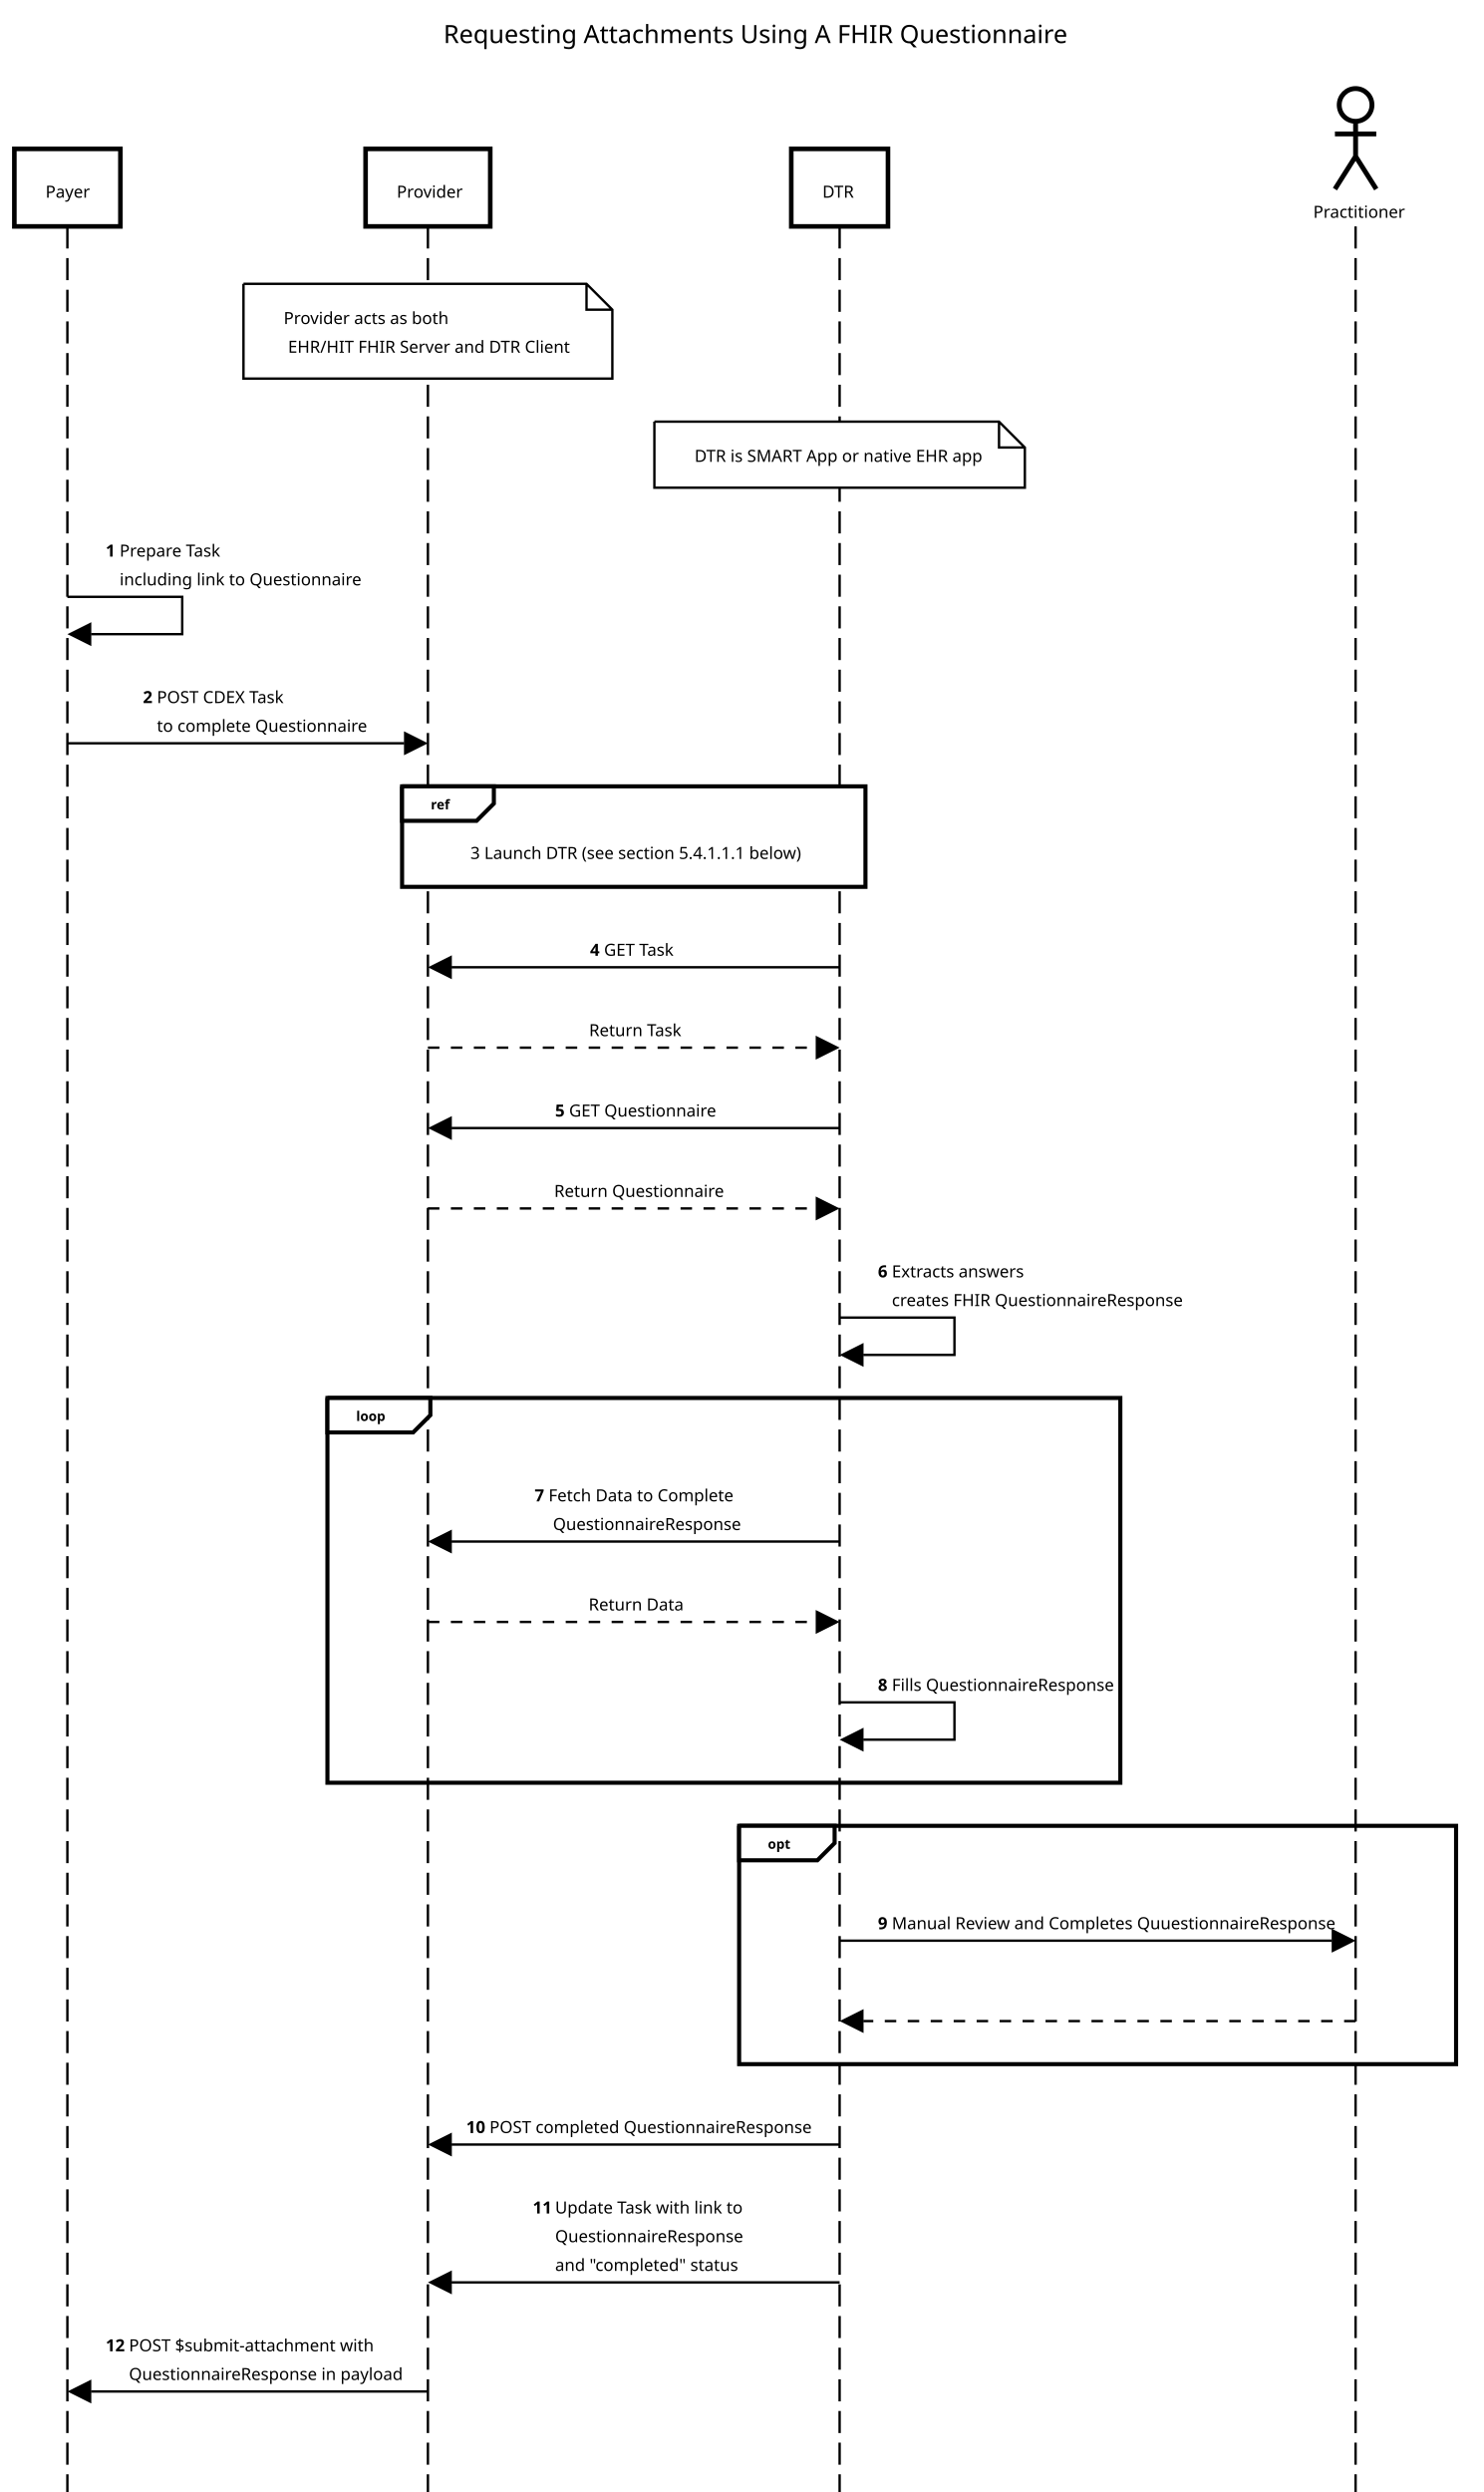
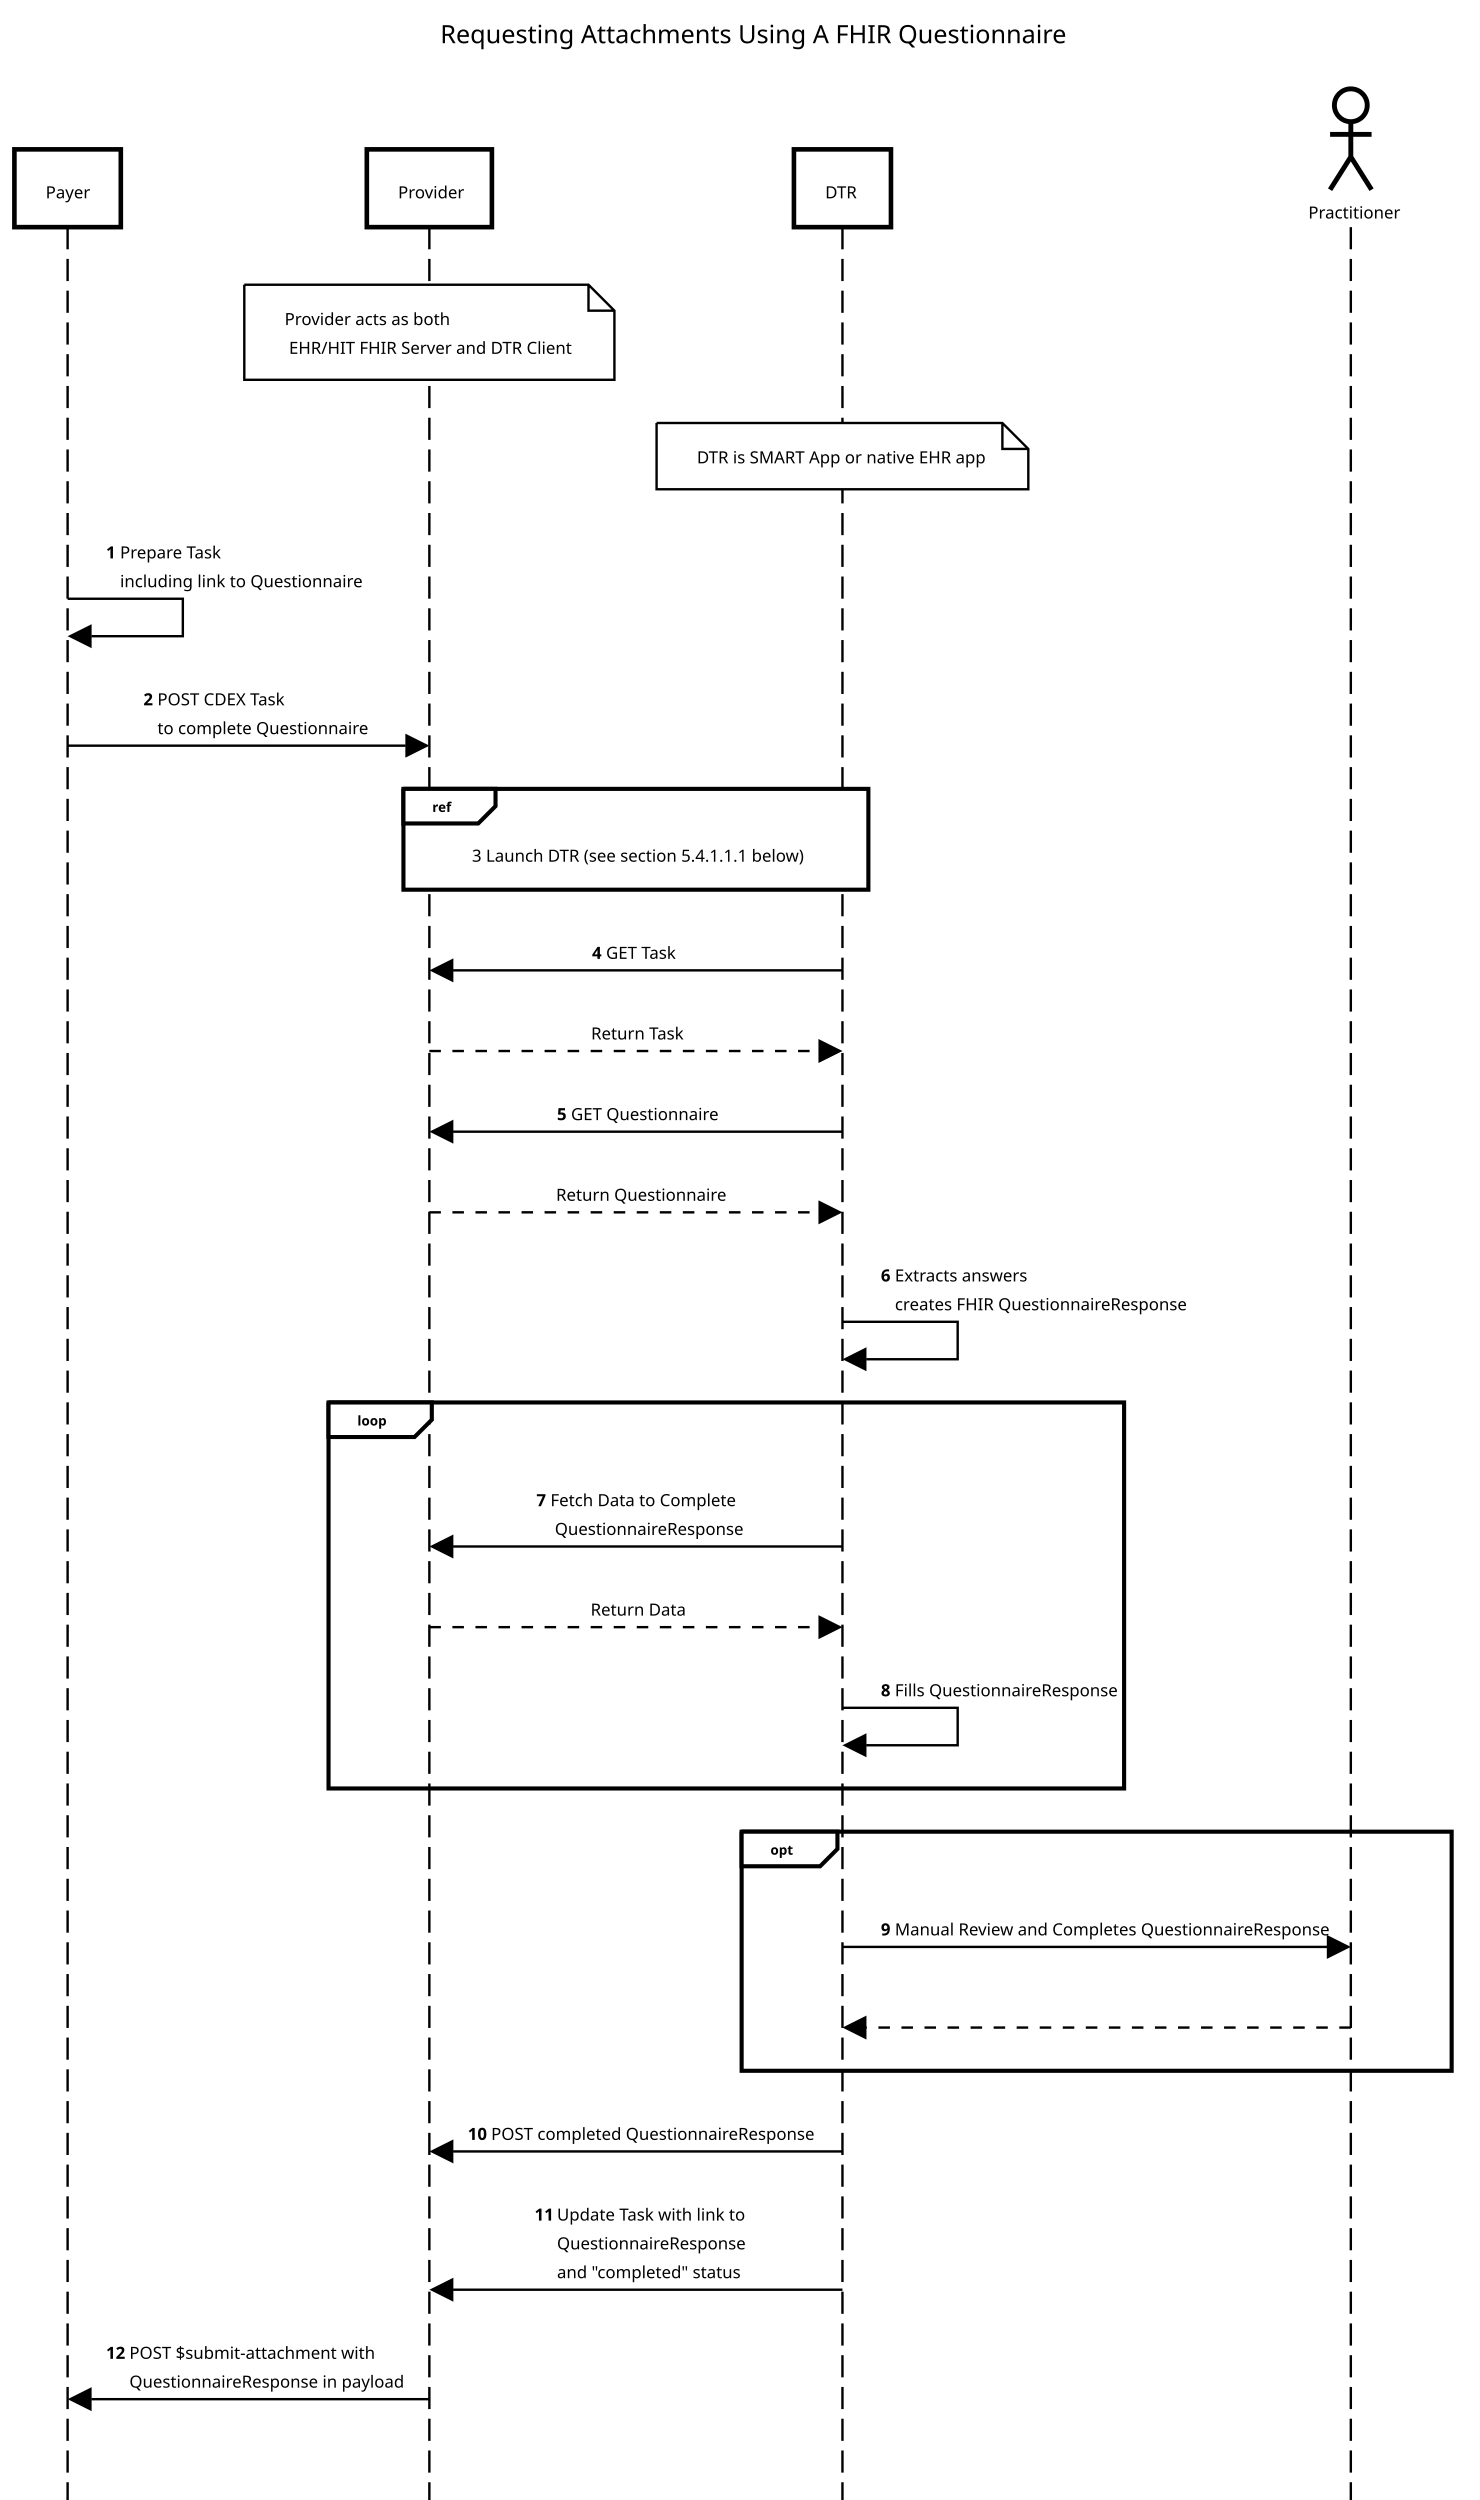
- <svg xmlns="http://www.w3.org/2000/svg" version="1.1" width="1299" height="2181">
+ <svg xmlns="http://www.w3.org/2000/svg" version="1.1" width="1291" height="2181">
  <defs />
  <g>
    <g />
    <g />
    <g />
    <g />
    <g />
    <g />
    <g />
    <g />
    <g />
    <g />
    <g />
    <g />
    <g />
    <g />
    <g />
    <g />
    <g />
    <g />
    <g />
    <g />
    <g />
    <g />
    <g />
    <g />
    <g />
    <g />
    <g />
    <g />
    <g />
    <g />
    <g />
    <g />
    <g />
    <g />
    <g />
    <g />
    <g />
    <g>
-       <rect fill="white" stroke="none" x="0" y="0" width="1299" height="2181" />
-     </g>
-     <g>
-       <text fill="black" stroke="none" font-family="sans-serif" font-size="16.5pt" font-style="normal" font-weight="normal" text-decoration="normal" x="388.169" y="37.697" text-anchor="start" dominant-baseline="alphabetic" xml:space="preserve">Requesting Attachments Using A FHIR Questionnaire</text>
+       <rect fill="white" stroke="none" x="0" y="0" width="1291" height="2181" />
+     </g>
+     <g>
+       <text fill="black" stroke="none" font-family="sans-serif" font-size="16.5pt" font-style="normal" font-weight="normal" text-decoration="normal" x="384.093" y="37.697" text-anchor="start" dominant-baseline="alphabetic" xml:space="preserve">Requesting Attachments Using A FHIR Questionnaire</text>
    </g>
    <g />
    <g>
      <path fill="none" stroke="black" paint-order="fill stroke markers" d=" M 58.981 198.159 L 58.981 2181.001" stroke-miterlimit="10" stroke-width="2.094" stroke-dasharray="19.332,8.377" />
      <path fill="none" stroke="black" paint-order="fill stroke markers" d=" M 374.573 198.159 L 374.573 2181.001" stroke-miterlimit="10" stroke-width="2.094" stroke-dasharray="19.332,8.377" />
      <path fill="none" stroke="black" paint-order="fill stroke markers" d=" M 734.953 198.159 L 734.953 2181.001" stroke-miterlimit="10" stroke-width="2.094" stroke-dasharray="19.332,8.377" />
-       <path fill="none" stroke="black" paint-order="fill stroke markers" d=" M 1186.608 198.159 L 1186.608 2181.001" stroke-miterlimit="10" stroke-width="2.094" stroke-dasharray="19.332,8.377" />
+       <path fill="none" stroke="black" paint-order="fill stroke markers" d=" M 1178.455 198.159 L 1178.455 2181.001" stroke-miterlimit="10" stroke-width="2.094" stroke-dasharray="19.332,8.377" />
    </g>
    <g>
      <path fill="none" stroke="none" />
      <g>
        <path fill="white" stroke="black" paint-order="fill stroke markers" d=" M 12.566 130.305 L 105.396 130.305 L 105.396 198.159 L 12.566 198.159 L 12.566 130.305 Z" stroke-miterlimit="10" stroke-width="4.021" stroke-dasharray="" />
      </g>
      <g>
        <g />
        <text fill="black" stroke="none" font-family="sans-serif" font-size="11pt" font-style="normal" font-weight="normal" text-decoration="normal" x="39.833" y="173.027" text-anchor="start" dominant-baseline="alphabetic" xml:space="preserve">Payer</text>
      </g>
      <path fill="none" stroke="none" />
      <g>
        <path fill="white" stroke="black" paint-order="fill stroke markers" d=" M 320.011 130.305 L 429.134 130.305 L 429.134 198.159 L 320.011 198.159 L 320.011 130.305 Z" stroke-miterlimit="10" stroke-width="4.021" stroke-dasharray="" />
      </g>
      <g>
        <g />
        <text fill="black" stroke="none" font-family="sans-serif" font-size="11pt" font-style="normal" font-weight="normal" text-decoration="normal" x="347.278" y="173.027" text-anchor="start" dominant-baseline="alphabetic" xml:space="preserve">Provider</text>
      </g>
      <path fill="none" stroke="none" />
      <g>
        <path fill="white" stroke="black" paint-order="fill stroke markers" d=" M 692.621 130.305 L 777.285 130.305 L 777.285 198.159 L 692.621 198.159 L 692.621 130.305 Z" stroke-miterlimit="10" stroke-width="4.021" stroke-dasharray="" />
      </g>
      <g>
        <g />
        <text fill="black" stroke="none" font-family="sans-serif" font-size="11pt" font-style="normal" font-weight="normal" text-decoration="normal" x="719.889" y="173.027" text-anchor="start" dominant-baseline="alphabetic" xml:space="preserve">DTR</text>
      </g>
      <g>
-         <path fill="white" stroke="black" paint-order="fill stroke markers" d=" M 1200.932 91.854 A 14.325 14.325 0 1 1 1200.932 91.84 M 1186.608 106.179 L 1186.608 136.839 M 1168.513 117.236 L 1204.702 117.236 M 1186.608 136.839 L 1168.513 165.488 M 1186.608 136.839 L 1204.702 165.488" stroke-miterlimit="10" stroke-width="4.272" stroke-dasharray="" />
-       </g>
-       <g>
-         <g />
-         <text fill="black" stroke="none" font-family="sans-serif" font-size="11pt" font-style="normal" font-weight="normal" text-decoration="normal" x="1149.535" y="190.619" text-anchor="start" dominant-baseline="alphabetic" xml:space="preserve">Practitioner</text>
+         <path fill="white" stroke="black" paint-order="fill stroke markers" d=" M 1192.779 91.854 A 14.325 14.325 0 1 1 1192.779 91.84 M 1178.455 106.179 L 1178.455 136.839 M 1160.36 117.236 L 1196.549 117.236 M 1178.455 136.839 L 1160.36 165.488 M 1178.455 136.839 L 1196.549 165.488" stroke-miterlimit="10" stroke-width="4.272" stroke-dasharray="" />
+       </g>
+       <g>
+         <g />
+         <text fill="black" stroke="none" font-family="sans-serif" font-size="11pt" font-style="normal" font-weight="normal" text-decoration="normal" x="1141.382" y="190.619" text-anchor="start" dominant-baseline="alphabetic" xml:space="preserve">Practitioner</text>
      </g>
    </g>
    <g>
      <path fill="white" stroke="black" paint-order="fill stroke markers" d=" M 213.126 248.421 L 513.402 248.421 L 536.019 271.039 L 536.019 331.353 L 213.126 331.353 L 213.126 248.421 M 513.402 248.421 L 513.402 271.039 L 536.019 271.039" stroke-miterlimit="10" stroke-width="2.094" stroke-dasharray="" />
      <g>
        <text fill="black" stroke="none" font-family="sans-serif" font-size="11pt" font-style="normal" font-weight="normal" text-decoration="normal" x="248.309" y="283.604" text-anchor="start" dominant-baseline="alphabetic" xml:space="preserve">Provider acts as both</text>
        <text fill="black" stroke="none" font-family="sans-serif" font-size="11pt" font-style="normal" font-weight="normal" text-decoration="normal" x="248.309" y="308.735" text-anchor="start" dominant-baseline="alphabetic" xml:space="preserve"> EHR/HIT FHIR Server and DTR Client</text>
      </g>
      <path fill="white" stroke="black" paint-order="fill stroke markers" d=" M 572.805 369.05 L 874.484 369.05 L 897.101 391.668 L 897.101 426.851 L 572.805 426.851 L 572.805 369.05 M 874.484 369.05 L 874.484 391.668 L 897.101 391.668" stroke-miterlimit="10" stroke-width="2.094" stroke-dasharray="" />
      <g>
        <text fill="black" stroke="none" font-family="sans-serif" font-size="11pt" font-style="normal" font-weight="normal" text-decoration="normal" x="607.988" y="404.233" text-anchor="start" dominant-baseline="alphabetic" xml:space="preserve">DTR is SMART App or native EHR app</text>
      </g>
      <g>
        <g>
          <rect fill="white" stroke="none" x="88.719" y="464.548" width="106.136" height="32.67" />
        </g>
        <g>
          <rect fill="white" stroke="none" x="100.946" y="489.679" width="203.123" height="32.67" />
        </g>
        <text fill="black" stroke="none" font-family="sans-serif" font-size="11pt" font-style="normal" font-weight="normal" text-decoration="normal" x="104.715" y="487.166" text-anchor="start" dominant-baseline="alphabetic" xml:space="preserve">Prepare Task</text>
        <g>
          <text fill="black" stroke="none" font-family="sans-serif" font-size="11pt" font-style="normal" font-weight="bold" text-decoration="normal" x="92.489" y="487.166" text-anchor="start" dominant-baseline="alphabetic" xml:space="preserve">1 </text>
        </g>
        <text fill="black" stroke="none" font-family="sans-serif" font-size="11pt" font-style="normal" font-weight="normal" text-decoration="normal" x="104.715" y="512.297" text-anchor="start" dominant-baseline="alphabetic" xml:space="preserve">including link to Questionnaire</text>
      </g>
      <g>
        <path fill="none" stroke="black" paint-order="fill stroke markers" d=" M 58.981 522.35 L 159.505 522.35 L 159.505 555.02 L 79.672 555.02" stroke-miterlimit="10" stroke-width="2.094" stroke-dasharray="" />
        <g transform="translate(58.98093,555.0199) translate(-58.98093,-555.0199)">
          <path fill="black" stroke="none" paint-order="stroke fill markers" d=" M 79.923 544.549 L 58.981 555.02 L 79.923 565.491 Z" />
        </g>
      </g>
      <g>
        <g>
          <rect fill="white" stroke="none" x="121.329" y="592.717" width="138.699" height="32.67" />
        </g>
        <g>
          <rect fill="white" stroke="none" x="133.555" y="617.848" width="178.67" height="32.67" />
        </g>
        <text fill="black" stroke="none" font-family="sans-serif" font-size="11pt" font-style="normal" font-weight="normal" text-decoration="normal" x="137.324" y="615.335" text-anchor="start" dominant-baseline="alphabetic" xml:space="preserve">POST CDEX Task</text>
        <g>
          <text fill="black" stroke="none" font-family="sans-serif" font-size="11pt" font-style="normal" font-weight="bold" text-decoration="normal" x="125.098" y="615.335" text-anchor="start" dominant-baseline="alphabetic" xml:space="preserve">2 </text>
        </g>
        <text fill="black" stroke="none" font-family="sans-serif" font-size="11pt" font-style="normal" font-weight="normal" text-decoration="normal" x="137.324" y="640.466" text-anchor="start" dominant-baseline="alphabetic" xml:space="preserve">to complete Questionnaire</text>
      </g>
      <g>
        <path fill="none" stroke="black" paint-order="fill stroke markers" d=" M 58.981 650.518 L 353.881 650.518" stroke-miterlimit="10" stroke-width="2.094" stroke-dasharray="" />
        <g transform="translate(374.5726,650.5181) translate(-374.5726,-650.5181)">
          <path fill="black" stroke="none" paint-order="stroke fill markers" d=" M 353.63 640.047 L 374.573 650.518 L 353.63 660.989 Z" />
        </g>
      </g>
      <path fill="none" stroke="none" />
      <g>
        <g />
        <path fill="white" stroke="black" paint-order="fill stroke markers" d=" M 351.955 688.215 L 757.571 688.215 L 757.571 776.173 L 351.955 776.173 L 351.955 688.215 Z" stroke-miterlimit="10" stroke-width="3.59" stroke-dasharray="" />
        <path fill="white" stroke="black" paint-order="fill stroke markers" d=" M 351.955 688.215 L 351.955 718.372 L 417.211 718.372 L 432.29 703.293 L 432.29 688.215 L 351.955 688.215" stroke-miterlimit="10" stroke-width="3.59" stroke-dasharray="" />
        <text fill="black" stroke="none" font-family="sans-serif" font-size="8.8pt" font-style="normal" font-weight="bold" text-decoration="normal" x="377.086" y="708.32" text-anchor="start" dominant-baseline="alphabetic" xml:space="preserve">ref</text>
      </g>
      <g>
        <text fill="black" stroke="none" font-family="sans-serif" font-size="11pt" font-style="normal" font-weight="normal" text-decoration="normal" x="411.749" y="751.76" text-anchor="start" dominant-baseline="alphabetic" xml:space="preserve">3 Launch DTR (see section 5.4.1.1.1 below)</text>
      </g>
      <g>
        <g>
          <rect fill="white" stroke="none" x="512.704" y="813.87" width="84.118" height="32.67" />
        </g>
        <text fill="black" stroke="none" font-family="sans-serif" font-size="11pt" font-style="normal" font-weight="normal" text-decoration="normal" x="528.7" y="836.488" text-anchor="start" dominant-baseline="alphabetic" xml:space="preserve">GET Task</text>
        <g>
          <text fill="black" stroke="none" font-family="sans-serif" font-size="11pt" font-style="normal" font-weight="bold" text-decoration="normal" x="516.474" y="836.488" text-anchor="start" dominant-baseline="alphabetic" xml:space="preserve">4 </text>
        </g>
      </g>
      <g>
        <path fill="none" stroke="black" paint-order="fill stroke markers" d=" M 734.953 846.54 L 395.264 846.54" stroke-miterlimit="10" stroke-width="2.094" stroke-dasharray="" />
        <g transform="translate(374.5726,846.5405) translate(-374.5726,-846.5405)">
          <path fill="black" stroke="none" paint-order="stroke fill markers" d=" M 395.515 836.069 L 374.573 846.54 L 395.515 857.012 Z" />
        </g>
      </g>
      <g>
        <g>
          <rect fill="white" stroke="none" x="511.884" y="884.237" width="85.757" height="32.67" />
        </g>
        <text fill="black" stroke="none" font-family="sans-serif" font-size="11pt" font-style="normal" font-weight="normal" text-decoration="normal" x="515.654" y="906.855" text-anchor="start" dominant-baseline="alphabetic" xml:space="preserve">Return Task</text>
      </g>
      <g>
        <path fill="none" stroke="black" paint-order="fill stroke markers" d=" M 374.573 916.908 L 714.262 916.908" stroke-miterlimit="10" stroke-width="2.094" stroke-dasharray="10.052" />
        <g transform="translate(734.9531,916.9075) translate(-734.9531,-916.9075)">
          <path fill="black" stroke="none" paint-order="stroke fill markers" d=" M 714.01 906.436 L 734.953 916.908 L 714.01 927.379 Z" />
        </g>
      </g>
      <g>
        <g>
          <rect fill="white" stroke="none" x="482.138" y="954.604" width="145.249" height="32.67" />
        </g>
        <text fill="black" stroke="none" font-family="sans-serif" font-size="11pt" font-style="normal" font-weight="normal" text-decoration="normal" x="498.134" y="977.222" text-anchor="start" dominant-baseline="alphabetic" xml:space="preserve">GET Questionnaire</text>
        <g>
          <text fill="black" stroke="none" font-family="sans-serif" font-size="11pt" font-style="normal" font-weight="bold" text-decoration="normal" x="485.908" y="977.222" text-anchor="start" dominant-baseline="alphabetic" xml:space="preserve">5 </text>
        </g>
      </g>
      <g>
        <path fill="none" stroke="black" paint-order="fill stroke markers" d=" M 734.953 987.275 L 395.264 987.275" stroke-miterlimit="10" stroke-width="2.094" stroke-dasharray="" />
        <g transform="translate(374.5726,987.2746) translate(-374.5726,-987.2746)">
          <path fill="black" stroke="none" paint-order="stroke fill markers" d=" M 395.515 976.803 L 374.573 987.275 L 395.515 997.746 Z" />
        </g>
      </g>
      <g>
        <g>
          <rect fill="white" stroke="none" x="481.319" y="1024.971" width="146.888" height="32.67" />
        </g>
        <text fill="black" stroke="none" font-family="sans-serif" font-size="11pt" font-style="normal" font-weight="normal" text-decoration="normal" x="485.089" y="1047.589" text-anchor="start" dominant-baseline="alphabetic" xml:space="preserve">Return Questionnaire</text>
      </g>
      <g>
        <path fill="none" stroke="black" paint-order="fill stroke markers" d=" M 374.573 1057.642 L 714.262 1057.642" stroke-miterlimit="10" stroke-width="2.094" stroke-dasharray="10.052" />
        <g transform="translate(734.9531,1057.642) translate(-734.9531,-1057.642)">
          <path fill="black" stroke="none" paint-order="stroke fill markers" d=" M 714.01 1047.17 L 734.953 1057.642 L 714.01 1068.113 Z" />
        </g>
      </g>
      <g>
        <g>
          <rect fill="white" stroke="none" x="764.692" y="1095.338" width="131.376" height="32.67" />
        </g>
        <g>
          <rect fill="white" stroke="none" x="776.918" y="1120.469" width="255.249" height="32.67" />
        </g>
        <text fill="black" stroke="none" font-family="sans-serif" font-size="11pt" font-style="normal" font-weight="normal" text-decoration="normal" x="780.687" y="1117.956" text-anchor="start" dominant-baseline="alphabetic" xml:space="preserve">Extracts answers</text>
        <g>
          <text fill="black" stroke="none" font-family="sans-serif" font-size="11pt" font-style="normal" font-weight="bold" text-decoration="normal" x="768.461" y="1117.956" text-anchor="start" dominant-baseline="alphabetic" xml:space="preserve">6 </text>
        </g>
        <text fill="black" stroke="none" font-family="sans-serif" font-size="11pt" font-style="normal" font-weight="normal" text-decoration="normal" x="780.687" y="1143.087" text-anchor="start" dominant-baseline="alphabetic" xml:space="preserve">creates FHIR QuestionnaireResponse</text>
      </g>
      <g>
        <path fill="none" stroke="black" paint-order="fill stroke markers" d=" M 734.953 1153.14 L 835.477 1153.14 L 835.477 1185.81 L 755.644 1185.81" stroke-miterlimit="10" stroke-width="2.094" stroke-dasharray="" />
        <g transform="translate(734.9531,1185.81) translate(-734.9531,-1185.81)">
          <path fill="black" stroke="none" paint-order="stroke fill markers" d=" M 755.896 1175.339 L 734.953 1185.81 L 755.896 1196.281 Z" />
        </g>
      </g>
      <g>
        <g>
          <rect fill="white" stroke="none" x="464.2" y="1291.361" width="174.583" height="32.67" />
        </g>
        <g>
          <rect fill="white" stroke="none" x="476.426" y="1316.492" width="168.899" height="32.67" />
        </g>
        <text fill="black" stroke="none" font-family="sans-serif" font-size="11pt" font-style="normal" font-weight="normal" text-decoration="normal" x="480.196" y="1313.979" text-anchor="start" dominant-baseline="alphabetic" xml:space="preserve">Fetch Data to Complete</text>
        <g>
          <text fill="black" stroke="none" font-family="sans-serif" font-size="11pt" font-style="normal" font-weight="bold" text-decoration="normal" x="467.97" y="1313.979" text-anchor="start" dominant-baseline="alphabetic" xml:space="preserve">7 </text>
        </g>
        <text fill="black" stroke="none" font-family="sans-serif" font-size="11pt" font-style="normal" font-weight="normal" text-decoration="normal" x="480.196" y="1339.11" text-anchor="start" dominant-baseline="alphabetic" xml:space="preserve"> QuestionnaireResponse</text>
      </g>
      <g>
        <path fill="none" stroke="black" paint-order="fill stroke markers" d=" M 734.953 1349.162 L 395.264 1349.162" stroke-miterlimit="10" stroke-width="2.094" stroke-dasharray="" />
        <g transform="translate(374.5726,1349.162) translate(-374.5726,-1349.162)">
          <path fill="black" stroke="none" paint-order="stroke fill markers" d=" M 395.515 1338.691 L 374.573 1349.162 L 395.515 1359.633 Z" />
        </g>
      </g>
      <g>
        <g>
          <rect fill="white" stroke="none" x="511.473" y="1386.859" width="86.58" height="32.67" />
        </g>
        <text fill="black" stroke="none" font-family="sans-serif" font-size="11pt" font-style="normal" font-weight="normal" text-decoration="normal" x="515.242" y="1409.477" text-anchor="start" dominant-baseline="alphabetic" xml:space="preserve">Return Data</text>
      </g>
      <g>
        <path fill="none" stroke="black" paint-order="fill stroke markers" d=" M 374.573 1419.529 L 714.262 1419.529" stroke-miterlimit="10" stroke-width="2.094" stroke-dasharray="10.052" />
        <g transform="translate(734.9531,1419.529) translate(-734.9531,-1419.529)">
          <path fill="black" stroke="none" paint-order="stroke fill markers" d=" M 714.01 1409.058 L 734.953 1419.529 L 714.01 1430 Z" />
        </g>
      </g>
      <g>
        <g>
          <rect fill="white" stroke="none" x="764.692" y="1457.226" width="207.181" height="32.67" />
        </g>
        <text fill="black" stroke="none" font-family="sans-serif" font-size="11pt" font-style="normal" font-weight="normal" text-decoration="normal" x="780.687" y="1479.844" text-anchor="start" dominant-baseline="alphabetic" xml:space="preserve">Fills QuestionnaireResponse</text>
        <g>
          <text fill="black" stroke="none" font-family="sans-serif" font-size="11pt" font-style="normal" font-weight="bold" text-decoration="normal" x="768.461" y="1479.844" text-anchor="start" dominant-baseline="alphabetic" xml:space="preserve">8 </text>
        </g>
      </g>
      <g>
        <path fill="none" stroke="black" paint-order="fill stroke markers" d=" M 734.953 1489.896 L 835.477 1489.896 L 835.477 1522.567 L 755.644 1522.567" stroke-miterlimit="10" stroke-width="2.094" stroke-dasharray="" />
        <g transform="translate(734.9531,1522.567) translate(-734.9531,-1522.567)">
          <path fill="black" stroke="none" paint-order="stroke fill markers" d=" M 755.896 1512.095 L 734.953 1522.567 L 755.896 1533.038 Z" />
        </g>
      </g>
      <g>
        <g>
-           <rect fill="white" stroke="none" x="764.692" y="1665.814" width="392.178" height="32.67" />
-         </g>
-         <text fill="black" stroke="none" font-family="sans-serif" font-size="11pt" font-style="normal" font-weight="normal" text-decoration="normal" x="780.687" y="1688.432" text-anchor="start" dominant-baseline="alphabetic" xml:space="preserve">Manual Review and Completes QuuestionnaireResponse</text>
+           <rect fill="white" stroke="none" x="764.692" y="1665.814" width="384.025" height="32.67" />
+         </g>
+         <text fill="black" stroke="none" font-family="sans-serif" font-size="11pt" font-style="normal" font-weight="normal" text-decoration="normal" x="780.687" y="1688.432" text-anchor="start" dominant-baseline="alphabetic" xml:space="preserve">Manual Review and Completes QuestionnaireResponse</text>
        <g>
          <text fill="black" stroke="none" font-family="sans-serif" font-size="11pt" font-style="normal" font-weight="bold" text-decoration="normal" x="768.461" y="1688.432" text-anchor="start" dominant-baseline="alphabetic" xml:space="preserve">9 </text>
        </g>
      </g>
      <g>
-         <path fill="none" stroke="black" paint-order="fill stroke markers" d=" M 734.953 1698.484 L 1165.916 1698.484" stroke-miterlimit="10" stroke-width="2.094" stroke-dasharray="" />
-         <g transform="translate(1186.608,1698.484) translate(-1186.608,-1698.484)">
-           <path fill="black" stroke="none" paint-order="stroke fill markers" d=" M 1165.665 1688.013 L 1186.608 1698.484 L 1165.665 1708.955 Z" />
-         </g>
-       </g>
-       <g>
-         <g>
-           <rect fill="white" stroke="none" x="957.011" y="1736.181" width="7.539" height="32.67" />
-         </g>
-         <text fill="black" stroke="none" font-family="sans-serif" font-size="11pt" font-style="normal" font-weight="normal" text-decoration="normal" x="960.78" y="1758.799" text-anchor="start" dominant-baseline="alphabetic" xml:space="preserve" />
-       </g>
-       <g>
-         <path fill="none" stroke="black" paint-order="fill stroke markers" d=" M 1186.608 1768.851 L 755.644 1768.851" stroke-miterlimit="10" stroke-width="2.094" stroke-dasharray="10.052" />
+         <path fill="none" stroke="black" paint-order="fill stroke markers" d=" M 734.953 1698.484 L 1157.763 1698.484" stroke-miterlimit="10" stroke-width="2.094" stroke-dasharray="" />
+         <g transform="translate(1178.455,1698.484) translate(-1178.455,-1698.484)">
+           <path fill="black" stroke="none" paint-order="stroke fill markers" d=" M 1157.512 1688.013 L 1178.455 1698.484 L 1157.512 1708.955 Z" />
+         </g>
+       </g>
+       <g>
+         <g>
+           <rect fill="white" stroke="none" x="952.934" y="1736.181" width="7.539" height="32.67" />
+         </g>
+         <text fill="black" stroke="none" font-family="sans-serif" font-size="11pt" font-style="normal" font-weight="normal" text-decoration="normal" x="956.704" y="1758.799" text-anchor="start" dominant-baseline="alphabetic" xml:space="preserve" />
+       </g>
+       <g>
+         <path fill="none" stroke="black" paint-order="fill stroke markers" d=" M 1178.455 1768.851 L 755.644 1768.851" stroke-miterlimit="10" stroke-width="2.094" stroke-dasharray="10.052" />
        <g transform="translate(734.9531,1768.851) translate(-734.9531,-1768.851)">
          <path fill="black" stroke="none" paint-order="stroke fill markers" d=" M 755.896 1758.38 L 734.953 1768.851 L 755.896 1779.322 Z" />
        </g>
      </g>
      <g>
        <g>
          <rect fill="white" stroke="none" x="404.311" y="1844.244" width="300.904" height="32.67" />
        </g>
        <text fill="black" stroke="none" font-family="sans-serif" font-size="11pt" font-style="normal" font-weight="normal" text-decoration="normal" x="428.46" y="1866.862" text-anchor="start" dominant-baseline="alphabetic" xml:space="preserve">POST completed QuestionnaireResponse</text>
        <g>
          <text fill="black" stroke="none" font-family="sans-serif" font-size="11pt" font-style="normal" font-weight="bold" text-decoration="normal" x="408.081" y="1866.862" text-anchor="start" dominant-baseline="alphabetic" xml:space="preserve">10 </text>
        </g>
      </g>
      <g>
        <path fill="none" stroke="black" paint-order="fill stroke markers" d=" M 734.953 1876.915 L 395.264 1876.915" stroke-miterlimit="10" stroke-width="2.094" stroke-dasharray="" />
        <g transform="translate(374.5726,1876.915) translate(-374.5726,-1876.915)">
          <path fill="black" stroke="none" paint-order="stroke fill markers" d=" M 395.515 1866.444 L 374.573 1876.915 L 395.515 1887.386 Z" />
        </g>
      </g>
      <g>
        <g>
          <rect fill="white" stroke="none" x="462.561" y="1914.611" width="181.118" height="32.67" />
        </g>
        <g>
          <rect fill="white" stroke="none" x="482.138" y="1939.743" width="164.826" height="32.67" />
        </g>
        <g>
          <rect fill="white" stroke="none" x="482.138" y="1964.874" width="157.303" height="32.67" />
        </g>
        <text fill="black" stroke="none" font-family="sans-serif" font-size="11pt" font-style="normal" font-weight="normal" text-decoration="normal" x="485.908" y="1937.229" text-anchor="start" dominant-baseline="alphabetic" xml:space="preserve">Update Task with link to</text>
        <g>
          <text fill="black" stroke="none" font-family="sans-serif" font-size="11pt" font-style="normal" font-weight="bold" text-decoration="normal" x="466.33" y="1937.229" text-anchor="start" dominant-baseline="alphabetic" xml:space="preserve">11 </text>
        </g>
        <text fill="black" stroke="none" font-family="sans-serif" font-size="11pt" font-style="normal" font-weight="normal" text-decoration="normal" x="485.908" y="1962.361" text-anchor="start" dominant-baseline="alphabetic" xml:space="preserve">QuestionnaireResponse</text>
        <text fill="black" stroke="none" font-family="sans-serif" font-size="11pt" font-style="normal" font-weight="normal" text-decoration="normal" x="485.908" y="1987.492" text-anchor="start" dominant-baseline="alphabetic" xml:space="preserve">and "completed" status</text>
      </g>
      <g>
        <path fill="none" stroke="black" paint-order="fill stroke markers" d=" M 734.953 1997.544 L 395.264 1997.544" stroke-miterlimit="10" stroke-width="2.094" stroke-dasharray="" />
        <g transform="translate(374.5726,1997.544) translate(-374.5726,-1997.544)">
          <path fill="black" stroke="none" paint-order="stroke fill markers" d=" M 395.515 1987.073 L 374.573 1997.544 L 395.515 2008.015 Z" />
        </g>
      </g>
      <g>
        <g>
          <rect fill="white" stroke="none" x="88.719" y="2035.241" width="230.789" height="32.67" />
        </g>
        <g>
          <rect fill="white" stroke="none" x="109.099" y="2060.372" width="235.735" height="32.67" />
        </g>
        <text fill="black" stroke="none" font-family="sans-serif" font-size="11pt" font-style="normal" font-weight="normal" text-decoration="normal" x="112.868" y="2057.859" text-anchor="start" dominant-baseline="alphabetic" xml:space="preserve">POST $submit-attachment with</text>
        <g>
          <text fill="black" stroke="none" font-family="sans-serif" font-size="11pt" font-style="normal" font-weight="bold" text-decoration="normal" x="92.489" y="2057.859" text-anchor="start" dominant-baseline="alphabetic" xml:space="preserve">12 </text>
        </g>
        <text fill="black" stroke="none" font-family="sans-serif" font-size="11pt" font-style="normal" font-weight="normal" text-decoration="normal" x="112.868" y="2082.99" text-anchor="start" dominant-baseline="alphabetic" xml:space="preserve">QuestionnaireResponse in payload</text>
      </g>
      <g>
        <path fill="none" stroke="black" paint-order="fill stroke markers" d=" M 374.573 2093.042 L 79.672 2093.042" stroke-miterlimit="10" stroke-width="2.094" stroke-dasharray="" />
        <g transform="translate(58.98093,2093.042) translate(-58.98093,-2093.042)">
          <path fill="black" stroke="none" paint-order="stroke fill markers" d=" M 79.923 2082.571 L 58.981 2093.042 L 79.923 2103.513 Z" />
        </g>
      </g>
      <g>
        <g />
        <path fill="none" stroke="black" paint-order="fill stroke markers" d=" M 286.614 1223.507 L 980.669 1223.507 L 980.669 1560.263 L 286.614 1560.263 L 286.614 1223.507 Z" stroke-miterlimit="10" stroke-width="3.59" stroke-dasharray="" />
        <path fill="white" stroke="black" paint-order="fill stroke markers" d=" M 286.614 1223.507 L 286.614 1253.664 L 361.63 1253.664 L 376.709 1238.585 L 376.709 1223.507 L 286.614 1223.507" stroke-miterlimit="10" stroke-width="3.59" stroke-dasharray="" />
        <text fill="black" stroke="none" font-family="sans-serif" font-size="8.8pt" font-style="normal" font-weight="bold" text-decoration="normal" x="311.745" y="1243.612" text-anchor="start" dominant-baseline="alphabetic" xml:space="preserve">loop</text>
      </g>
      <g>
        <g />
-         <path fill="none" stroke="black" paint-order="fill stroke markers" d=" M 646.994 1597.96 L 1274.566 1597.96 L 1274.566 1806.548 L 646.994 1806.548 L 646.994 1597.96 Z" stroke-miterlimit="10" stroke-width="3.59" stroke-dasharray="" />
+         <path fill="none" stroke="black" paint-order="fill stroke markers" d=" M 646.994 1597.96 L 1266.413 1597.96 L 1266.413 1806.548 L 646.994 1806.548 L 646.994 1597.96 Z" stroke-miterlimit="10" stroke-width="3.59" stroke-dasharray="" />
        <path fill="white" stroke="black" paint-order="fill stroke markers" d=" M 646.994 1597.96 L 646.994 1628.117 L 715.493 1628.117 L 730.572 1613.038 L 730.572 1597.96 L 646.994 1597.96" stroke-miterlimit="10" stroke-width="3.59" stroke-dasharray="" />
        <text fill="black" stroke="none" font-family="sans-serif" font-size="8.8pt" font-style="normal" font-weight="bold" text-decoration="normal" x="672.125" y="1618.065" text-anchor="start" dominant-baseline="alphabetic" xml:space="preserve">opt</text>
      </g>
    </g>
    <g />
    <g />
    <g />
    <g />
  </g>
</svg>
